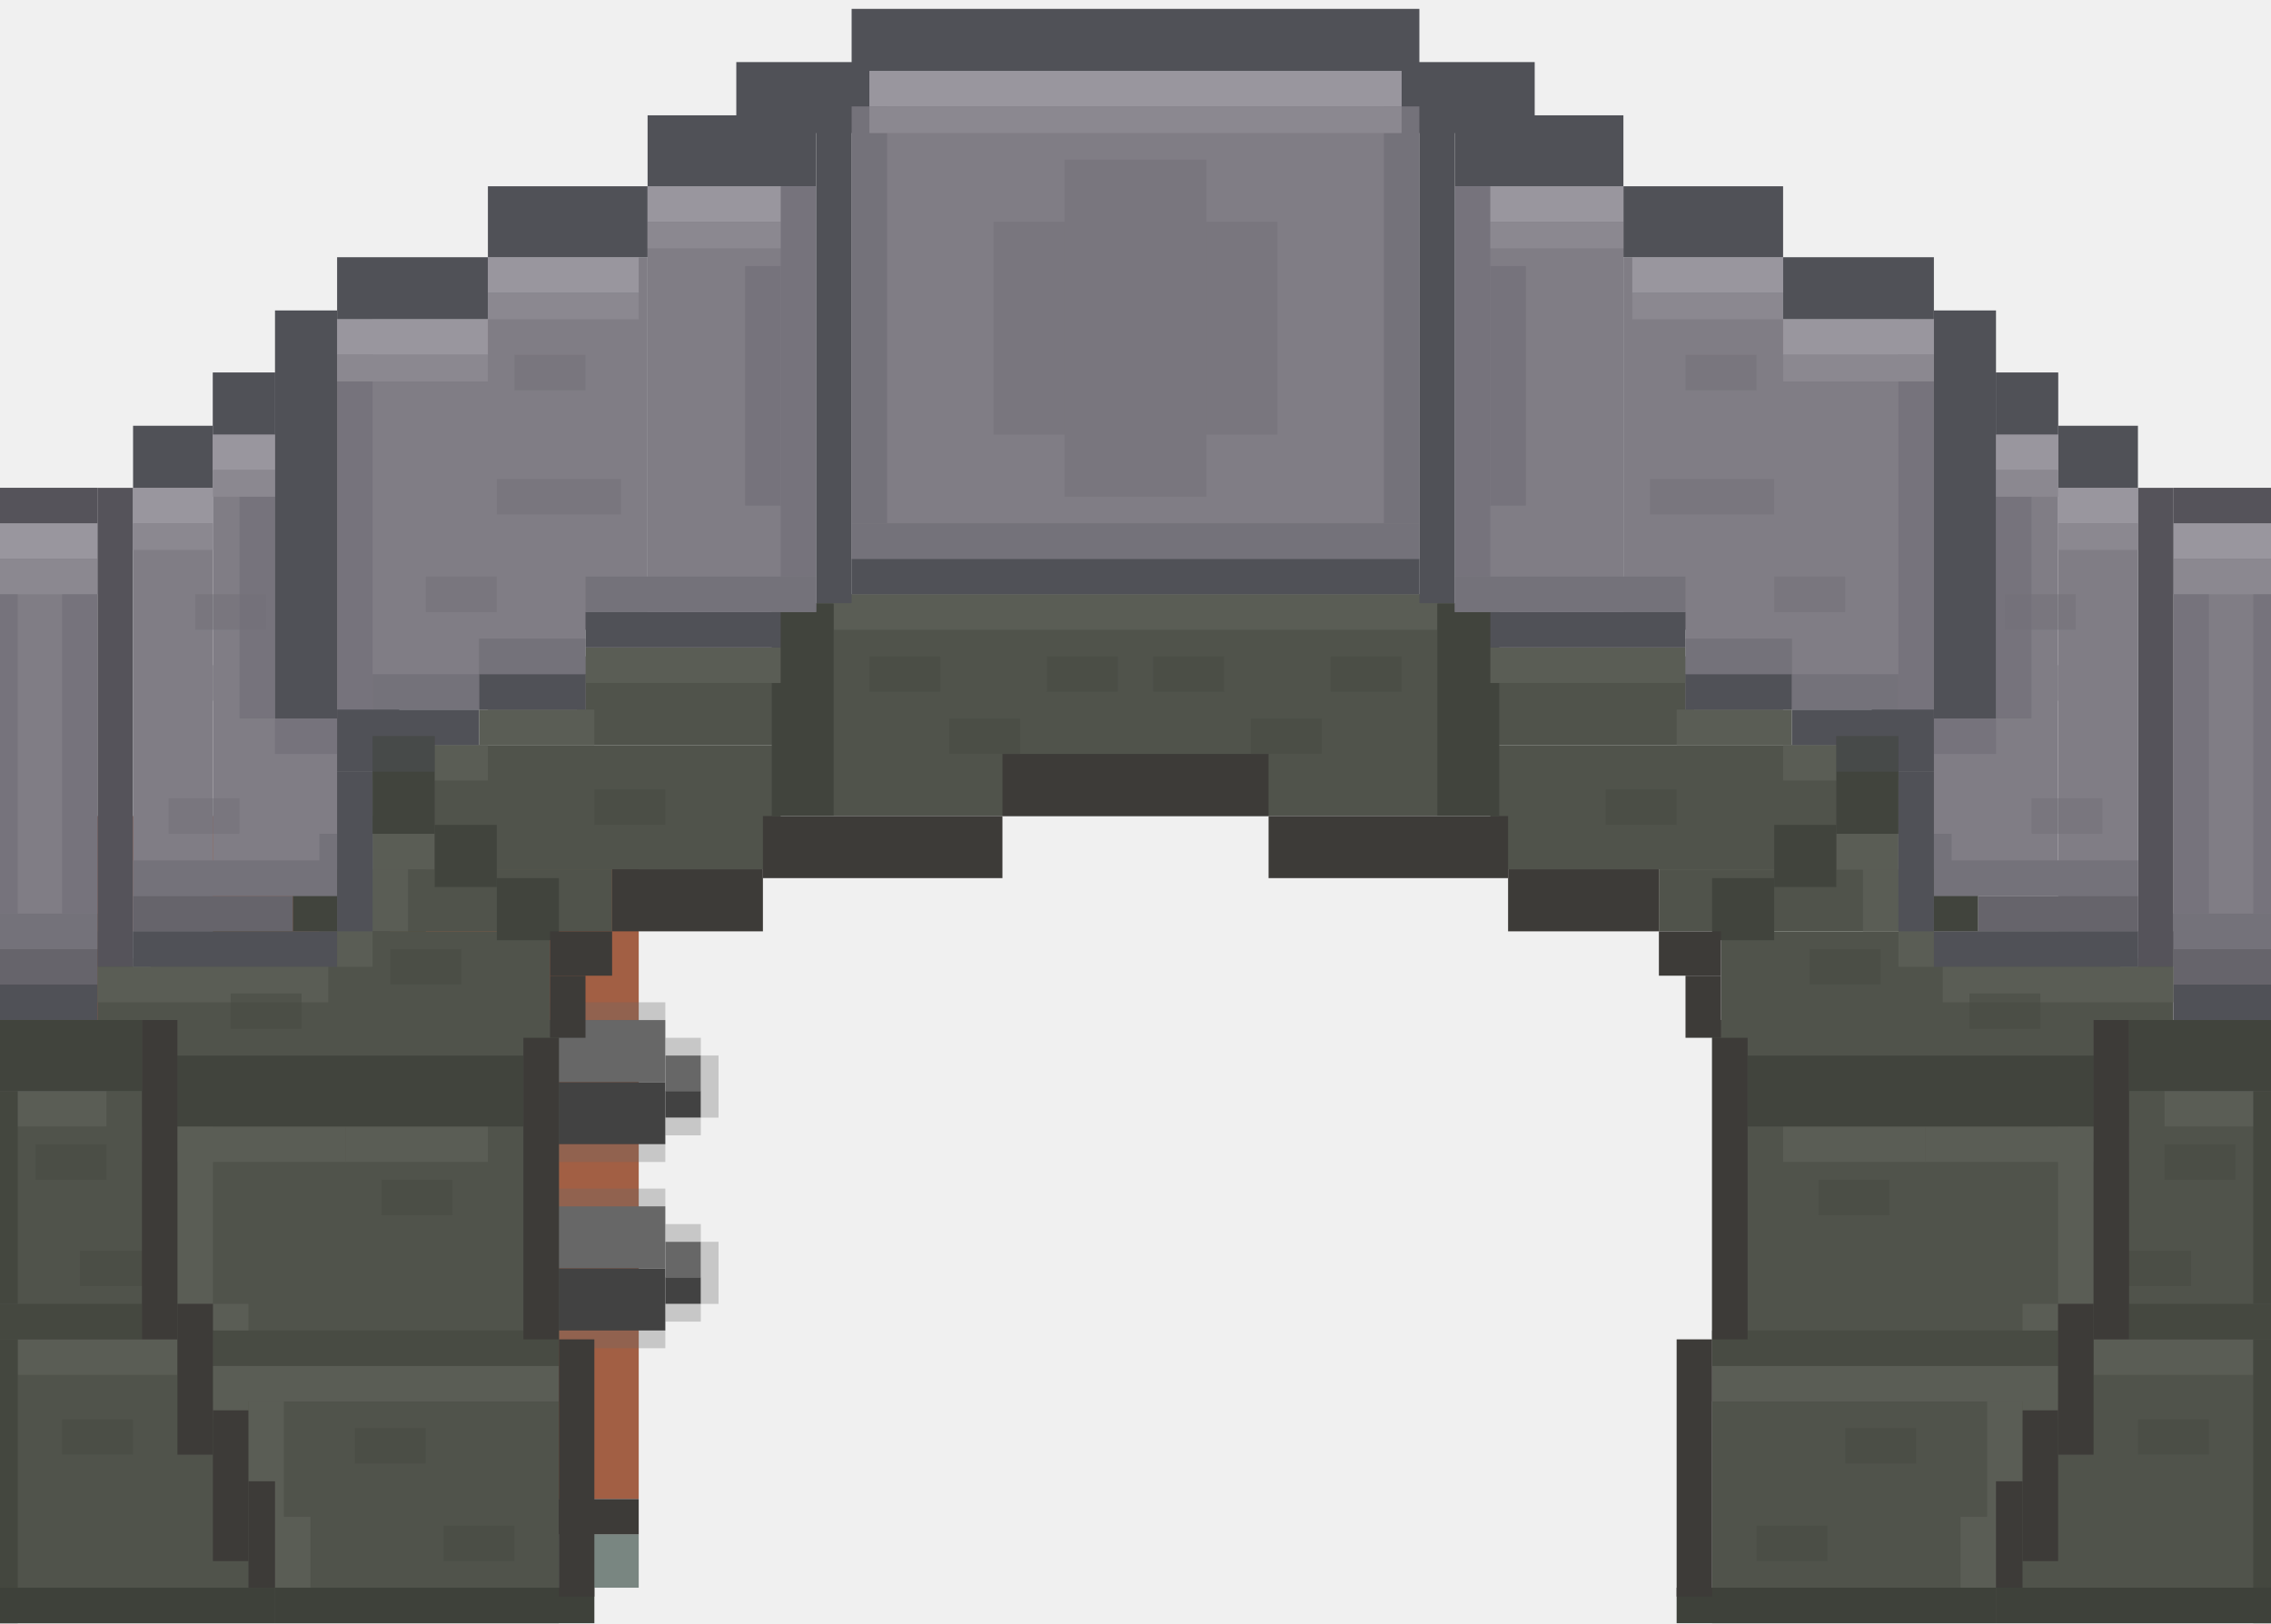
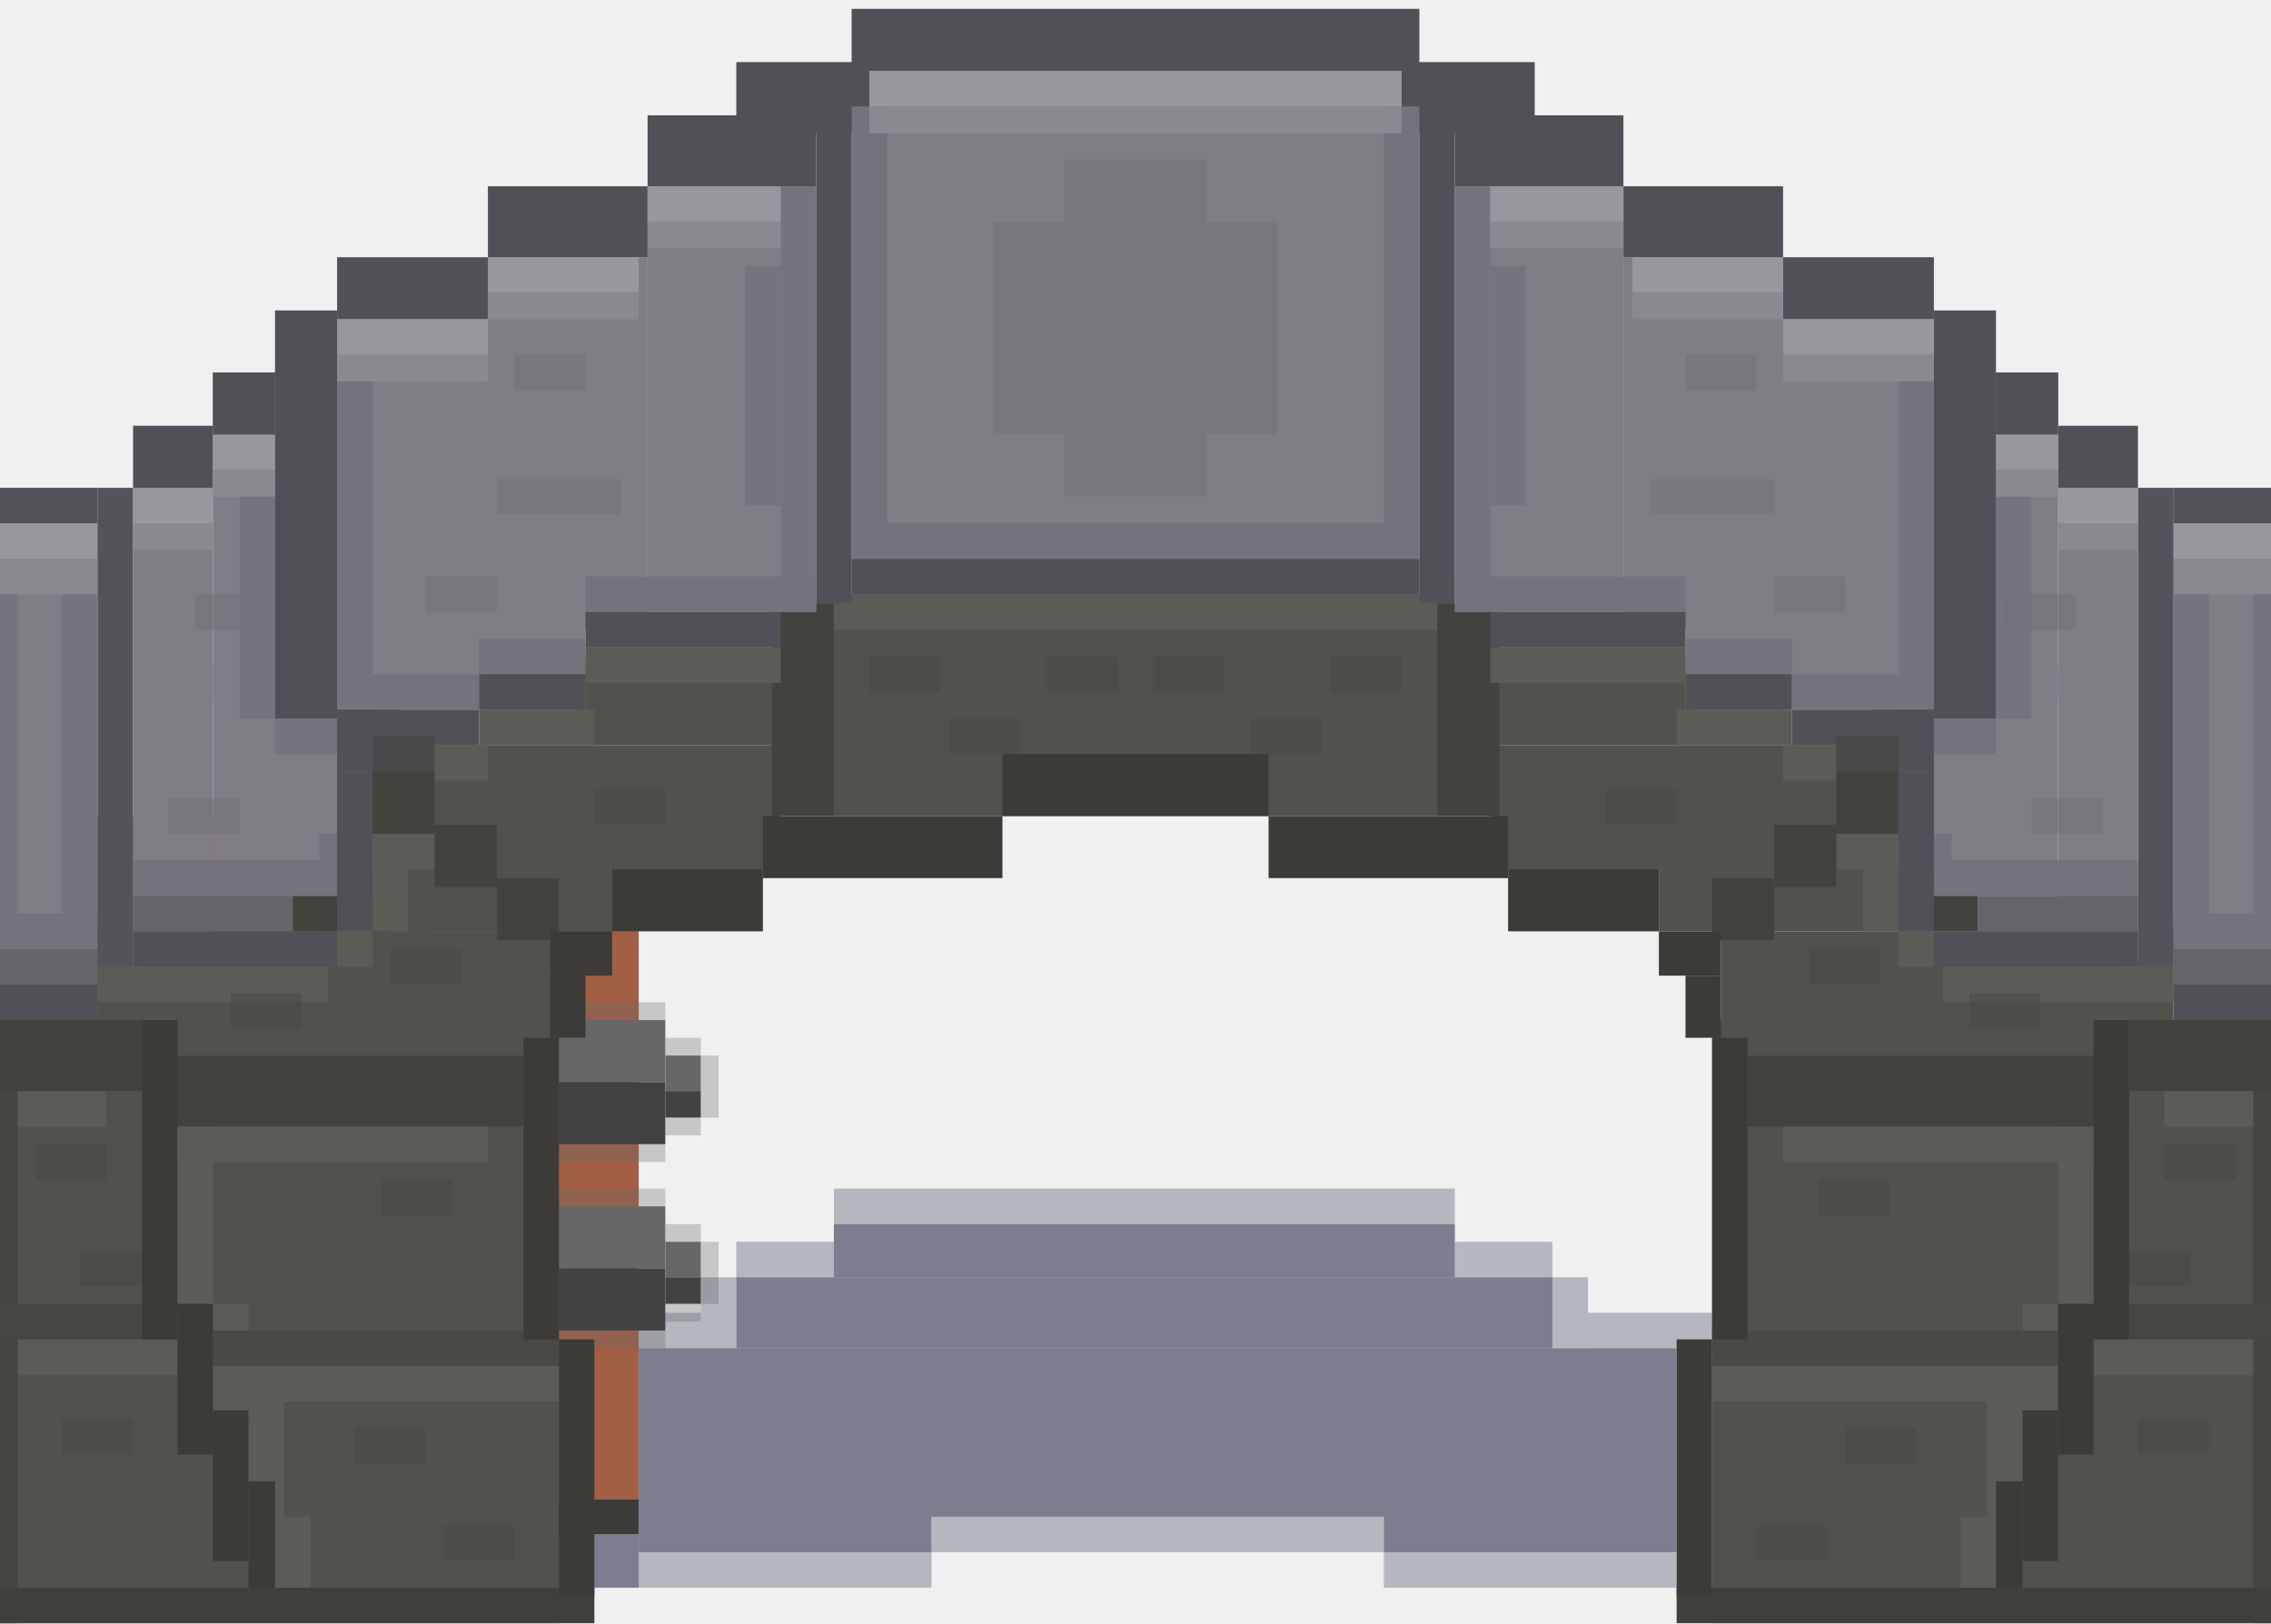
<svg xmlns="http://www.w3.org/2000/svg" width="256" height="183" viewBox="0 0 256 183" fill="none">
+   <rect x="179" y="148" width="14" height="4" fill="#2E334E" fill-opacity="0.3" />
+   <rect x="72" y="148" width="11" height="4" fill="#2E334E" fill-opacity="0.3" />
  <g clip-path="url(#clip0_111_18059)">
    <rect y="92" width="72" height="77" fill="#A25F44" />
    <rect y="169" width="72" height="4" fill="#3D3B38" />
    <rect x="44" y="92" width="4" height="77" fill="#2A4038" fill-opacity="0.6" />
    <rect x="36" y="92" width="4" height="77" fill="#2A4038" fill-opacity="0.6" />
-     <rect y="173" width="72" height="6" fill="#2A4038" fill-opacity="0.6" />
+     <rect y="173" width="72" height="6" fill="#2E334E" fill-opacity="0.6" />
    <rect x="40" y="92" width="4" height="77" fill="#3D3B38" />
    <g clip-path="url(#clip1_111_18059)">
      <rect x="33" y="115" width="42" height="7" fill="#676767" />
      <rect x="33" y="136" width="42" height="7" fill="#676767" />
      <rect opacity="0.3" x="33" y="134" width="42" height="2" fill="#676767" />
      <rect opacity="0.3" x="33" y="113" width="42" height="2" fill="#676767" />
      <rect opacity="0.3" x="33" y="150" width="42" height="2" fill="#676767" />
      <rect opacity="0.3" x="33" y="129" width="42" height="2" fill="#676767" />
      <rect opacity="0.3" x="75" y="147" width="4" height="2" fill="#676767" />
      <rect opacity="0.3" x="75" y="126" width="4" height="2" fill="#676767" />
      <rect opacity="0.3" x="79" y="140" width="2" height="7" fill="#676767" />
      <rect opacity="0.3" x="79" y="119" width="2" height="7" fill="#676767" />
      <rect opacity="0.3" x="75" y="138" width="4" height="2" fill="#676767" />
      <rect opacity="0.3" x="75" y="117" width="4" height="2" fill="#676767" />
      <rect x="33" y="122" width="42" height="7" fill="#424242" />
      <rect x="33" y="143" width="42" height="7" fill="#424242" />
      <rect x="75" y="119" width="4" height="4" fill="#676767" />
      <rect x="75" y="140" width="4" height="4" fill="#676767" />
      <rect x="75" y="123" width="4" height="3" fill="#424242" />
      <rect x="75" y="144" width="4" height="3" fill="#424242" />
    </g>
    <rect y="115" width="63" height="68" fill="#50534B" />
    <rect y="123" width="12" height="4" fill="#5A5D55" />
    <rect x="16" y="127" width="23" height="4" fill="#5A5D55" />
    <rect x="20" y="127" width="4" height="20" fill="#5A5D55" />
    <rect x="24" y="147" width="4" height="13" fill="#5A5D55" />
    <rect x="28" y="158" width="4" height="21" fill="#5A5D55" />
    <rect x="31" y="171" width="4" height="8" fill="#5A5D55" />
    <rect x="24" y="154" width="39" height="4" fill="#5A5D55" />
    <rect x="2" y="151" width="18" height="4" fill="#5A5D55" />
    <rect x="39" y="127" width="16" height="4" fill="#5A5D55" />
    <rect y="147" width="16" height="4" fill="#454840" />
    <rect x="21" y="150" width="42" height="4" fill="#484B43" />
    <rect y="123" width="2" height="24" fill="#44473F" />
    <rect x="20" y="147" width="4" height="17" fill="#3D3B38" />
    <rect x="24" y="159" width="4" height="17" fill="#3D3B38" />
    <rect x="28" y="167" width="3" height="12" fill="#3D3B38" />
    <rect y="151" width="2" height="32" fill="#44473F" />
    <rect y="179" width="31" height="4" fill="#3E413A" />
    <rect x="31" y="179" width="36" height="4" fill="#3E413A" />
    <path d="M18 119H59V127H18V119Z" fill="#41443D" />
    <path d="M33 97H38V105H33V97Z" fill="#41443D" />
    <path d="M11 105H62V119H11V105Z" fill="#50534B" />
    <path d="M38 98H69V105H38V98Z" fill="#50534B" />
    <path d="M42 84H88V98H42V84Z" fill="#50534B" />
    <path d="M65 74H88V84H65V74Z" fill="#50534B" />
    <path d="M94 67H128V92H94V67Z" fill="#50534B" />
    <path d="M55 80H65V84H55V80Z" fill="#50534B" />
    <rect y="55" width="11" height="52" fill="#807D85" />
    <rect y="55" width="11" height="4" fill="#55535A" />
    <rect y="59" width="11" height="4" fill="#99969E" />
    <rect y="63" width="11" height="4" fill="#8B8890" />
    <rect y="103" width="11" height="4" fill="#74727A" />
    <rect y="107" width="11" height="4" fill="#66646B" />
    <rect y="111" width="11" height="4" fill="#505157" />
    <rect y="67" width="2" height="36" fill="#727078" fill-opacity="0.7" />
    <rect x="16" y="75" width="12" height="4" fill="#706D75" fill-opacity="0.55" />
    <rect x="29" y="96" width="8" height="4" fill="#706D75" fill-opacity="0.45" />
    <rect x="27" y="66" width="12" height="4" fill="#706D75" fill-opacity="0.5" />
    <rect x="40" y="161" width="8" height="4" fill="#474A42" fill-opacity="0.5" />
    <rect x="50" y="172" width="8" height="4" fill="#474A42" fill-opacity="0.5" />
    <rect x="43" y="133" width="8" height="4" fill="#474A42" fill-opacity="0.5" />
    <rect x="7" y="160" width="8" height="4" fill="#474A42" fill-opacity="0.5" />
    <rect x="4" y="129" width="8" height="4" fill="#474A42" fill-opacity="0.5" />
    <rect x="9" y="141" width="8" height="4" fill="#474A42" fill-opacity="0.5" />
    <rect x="16" y="115" width="4" height="36" fill="#3D3B38" />
    <rect x="15" y="48" width="9" height="7" fill="#505157" />
    <rect x="69" y="98" width="17" height="7" fill="#3D3B38" />
    <rect x="86" y="92" width="27" height="7" fill="#3D3B38" />
    <rect x="113" y="85" width="15" height="7" fill="#3D3B38" />
    <rect x="87" y="68" width="7" height="24" fill="#41443D" />
    <rect x="96" y="1" width="32" height="7" fill="#505157" />
    <rect x="11" y="55" width="4" height="54" fill="#55535A" />
    <rect x="59" y="117" width="4" height="34" fill="#3D3B38" />
    <rect x="62" y="110" width="4" height="7" fill="#3D3B38" />
    <rect x="63" y="151" width="4" height="29" fill="#3D3B38" />
    <rect x="15" y="101" width="2" height="8" fill="#807D85" />
    <rect x="15" y="55" width="9" height="53" fill="#807D85" />
    <rect x="24" y="42" width="18" height="59" fill="#807D85" />
    <rect x="38" y="36" width="28" height="44" fill="#807D85" />
    <rect x="55" y="29" width="18" height="42" fill="#807D85" />
    <rect x="73" y="21" width="19" height="48" fill="#807D85" />
    <rect x="96" y="8" width="32" height="59" fill="#807D85" />
    <rect x="15" y="101" width="18" height="4" fill="#66646B" />
    <rect y="115" width="16" height="8" fill="#41443D" />
    <rect x="19" y="90" width="8" height="4" fill="#706D75" fill-opacity="0.4" />
    <rect x="22" y="67" width="8" height="4" fill="#706D75" fill-opacity="0.4" />
    <rect x="48" y="65" width="8" height="4" fill="#706D75" fill-opacity="0.4" />
    <rect x="58" y="40" width="8" height="4" fill="#706D75" fill-opacity="0.4" />
    <rect x="120" y="18" width="8" height="38" fill="#706D75" fill-opacity="0.4" />
    <rect x="112" y="25" width="8" height="24" fill="#706D75" fill-opacity="0.4" />
    <rect x="56" y="54" width="14" height="4" fill="#706D75" fill-opacity="0.4" />
    <rect x="42" y="94" width="7" height="4" fill="#5A5D55" />
    <rect x="38" y="98" width="4" height="11" fill="#5A5D55" />
    <rect x="42" y="98" width="4" height="7" fill="#5A5D55" />
    <rect x="42" y="84" width="13" height="4" fill="#5A5D55" />
    <rect x="54" y="80" width="13" height="4" fill="#5A5D55" />
    <rect x="66" y="73" width="22" height="4" fill="#5A5D55" />
    <rect x="94" y="67" width="34" height="4" fill="#5A5D55" />
    <rect x="15" y="105" width="23" height="4" fill="#505157" />
    <rect x="42" y="80" width="12" height="4" fill="#505157" />
    <rect x="54" y="76" width="12" height="4" fill="#505157" />
    <rect x="66" y="69" width="22" height="4" fill="#505157" />
    <rect x="96" y="63" width="32" height="4" fill="#505157" />
    <rect x="24" y="42" width="7" height="7" fill="#505157" />
    <rect x="31" y="35" width="7" height="46" fill="#505157" />
    <rect x="38" y="29" width="17" height="7" fill="#505157" />
    <rect x="55" y="21" width="18" height="8" fill="#505157" />
    <rect x="83" y="7" width="15" height="8" fill="#505157" />
    <rect x="73" y="13" width="19" height="8" fill="#505157" />
    <rect x="92" y="13" width="4" height="55" fill="#505157" />
    <rect x="15" y="97" width="23" height="4" fill="#74727A" />
    <rect x="36" y="94" width="6" height="4" fill="#74727A" />
    <rect x="42" y="76" width="12" height="4" fill="#74727A" />
    <rect x="54" y="72" width="12" height="4" fill="#74727A" />
    <rect x="66" y="65" width="26" height="4" fill="#74727A" />
    <rect x="96" y="59" width="32" height="4" fill="#74727A" />
    <rect x="96" y="12" width="4" height="47" fill="#74727A" />
    <rect x="38" y="36" width="4" height="58" fill="#727078" fill-opacity="0.7" />
    <rect x="88" y="21" width="4" height="44" fill="#727078" fill-opacity="0.7" />
    <rect x="84" y="30" width="4" height="27" fill="#727078" fill-opacity="0.7" />
    <rect x="7" y="67" width="4" height="36" fill="#727078" fill-opacity="0.7" />
    <rect x="27" y="56" width="4" height="25" fill="#727078" fill-opacity="0.7" />
    <rect x="31" y="81" width="7" height="4" fill="#727078" fill-opacity="0.7" />
    <rect x="38" y="80" width="7" height="7" fill="#505157" />
    <rect x="38" y="87" width="4" height="18" fill="#505157" />
    <rect x="42" y="83" width="7" height="11" fill="#41443D" />
    <rect x="42" y="83" width="7" height="4" fill="#505157" fill-opacity="0.46" />
    <rect x="56" y="99" width="7" height="7" fill="#41443D" />
    <rect x="49" y="93" width="7" height="7" fill="#41443D" />
    <rect x="62" y="105" width="7" height="5" fill="#3D3B38" />
    <rect x="15" y="55" width="9" height="4" fill="#99969E" />
    <rect x="24" y="49" width="7" height="4" fill="#99969E" />
    <rect x="15" y="59" width="9" height="3" fill="#8B8890" />
    <rect x="24" y="53" width="7" height="3" fill="#8B8890" />
    <rect x="38" y="36" width="17" height="4" fill="#99969E" />
    <rect x="38" y="40" width="17" height="3" fill="#8B8890" />
    <rect x="55" y="29" width="17" height="4" fill="#99969E" />
    <rect x="73" y="21" width="15" height="4" fill="#99969E" />
    <rect x="98" y="8" width="30" height="4" fill="#99969E" />
    <rect x="55" y="33" width="17" height="3" fill="#8B8890" />
    <rect x="73" y="25" width="15" height="3" fill="#8B8890" />
    <rect x="98" y="12" width="30" height="3" fill="#8B8890" />
    <rect x="44" y="107" width="8" height="4" fill="#474A42" fill-opacity="0.5" />
    <rect x="67" y="89" width="8" height="4" fill="#474A42" fill-opacity="0.5" />
    <rect x="98" y="74" width="8" height="4" fill="#474A42" fill-opacity="0.5" />
    <rect x="107" y="81" width="8" height="4" fill="#474A42" fill-opacity="0.5" />
    <rect x="118" y="74" width="8" height="4" fill="#474A42" fill-opacity="0.5" />
    <rect x="11" y="109" width="26" height="4" fill="#5A5D55" />
    <rect x="26" y="112" width="8" height="4" fill="#474A42" fill-opacity="0.5" />
  </g>
  <rect width="63" height="68" transform="matrix(-1 0 0 1 256 115)" fill="#50534B" />
  <rect width="12" height="4" transform="matrix(-1 0 0 1 256 123)" fill="#5A5D55" />
  <rect width="23" height="4" transform="matrix(-1 0 0 1 240 127)" fill="#5A5D55" />
  <rect width="4" height="20" transform="matrix(-1 0 0 1 236 127)" fill="#5A5D55" />
  <rect width="4" height="13" transform="matrix(-1 0 0 1 232 147)" fill="#5A5D55" />
  <rect width="4" height="21" transform="matrix(-1 0 0 1 228 158)" fill="#5A5D55" />
  <rect width="4" height="8" transform="matrix(-1 0 0 1 225 171)" fill="#5A5D55" />
  <rect width="39" height="4" transform="matrix(-1 0 0 1 232 154)" fill="#5A5D55" />
  <rect width="18" height="4" transform="matrix(-1 0 0 1 254 151)" fill="#5A5D55" />
  <rect width="16" height="4" transform="matrix(-1 0 0 1 217 127)" fill="#5A5D55" />
  <rect width="16" height="4" transform="matrix(-1 0 0 1 256 147)" fill="#454840" />
  <rect width="42" height="4" transform="matrix(-1 0 0 1 235 150)" fill="#484B43" />
  <rect width="2" height="24" transform="matrix(-1 0 0 1 256 123)" fill="#44473F" />
  <rect width="4" height="17" transform="matrix(-1 0 0 1 236 147)" fill="#3D3B38" />
  <rect width="4" height="17" transform="matrix(-1 0 0 1 232 159)" fill="#3D3B38" />
  <rect width="3" height="12" transform="matrix(-1 0 0 1 228 167)" fill="#3D3B38" />
  <rect width="2" height="32" transform="matrix(-1 0 0 1 256 151)" fill="#44473F" />
  <rect width="31" height="4" transform="matrix(-1 0 0 1 256 179)" fill="#3E413A" />
  <rect width="36" height="4" transform="matrix(-1 0 0 1 225 179)" fill="#3E413A" />
  <path d="M238 119H197V127H238V119Z" fill="#41443D" />
  <path d="M223 97H218V105H223V97Z" fill="#41443D" />
  <path d="M245 105H194V119H245V105Z" fill="#50534B" />
  <path d="M218 98H187V105H218V98Z" fill="#50534B" />
  <path d="M214 84H168V98H214V84Z" fill="#50534B" />
  <path d="M191 74H168V84H191V74Z" fill="#50534B" />
  <path d="M162 67H128V92H162V67Z" fill="#50534B" />
  <path d="M201 80H191V84H201V80Z" fill="#50534B" />
  <rect width="11" height="52" transform="matrix(-1 0 0 1 256 55)" fill="#807D85" />
  <rect width="11" height="4" transform="matrix(-1 0 0 1 256 55)" fill="#55535A" />
  <rect width="11" height="4" transform="matrix(-1 0 0 1 256 59)" fill="#99969E" />
  <rect width="11" height="4" transform="matrix(-1 0 0 1 256 63)" fill="#8B8890" />
  <rect width="11" height="4" transform="matrix(-1 0 0 1 256 103)" fill="#74727A" />
  <rect width="11" height="4" transform="matrix(-1 0 0 1 256 107)" fill="#66646B" />
  <rect width="11" height="4" transform="matrix(-1 0 0 1 256 111)" fill="#505157" />
  <rect width="2" height="36" transform="matrix(-1 0 0 1 256 67)" fill="#727078" fill-opacity="0.7" />
  <rect width="12" height="4" transform="matrix(-1 0 0 1 240 75)" fill="#706D75" fill-opacity="0.55" />
  <rect width="8" height="4" transform="matrix(-1 0 0 1 227 96)" fill="#706D75" fill-opacity="0.45" />
  <rect width="12" height="4" transform="matrix(-1 0 0 1 229 66)" fill="#706D75" fill-opacity="0.5" />
  <rect width="8" height="4" transform="matrix(-1 0 0 1 216 161)" fill="#474A42" fill-opacity="0.5" />
  <rect width="8" height="4" transform="matrix(-1 0 0 1 206 172)" fill="#474A42" fill-opacity="0.5" />
  <rect width="8" height="4" transform="matrix(-1 0 0 1 213 133)" fill="#474A42" fill-opacity="0.5" />
  <rect width="8" height="4" transform="matrix(-1 0 0 1 249 160)" fill="#474A42" fill-opacity="0.5" />
  <rect width="8" height="4" transform="matrix(-1 0 0 1 252 129)" fill="#474A42" fill-opacity="0.5" />
  <rect width="8" height="4" transform="matrix(-1 0 0 1 247 141)" fill="#474A42" fill-opacity="0.5" />
  <rect width="4" height="36" transform="matrix(-1 0 0 1 240 115)" fill="#3D3B38" />
  <rect width="9" height="7" transform="matrix(-1 0 0 1 241 48)" fill="#505157" />
  <rect width="17" height="7" transform="matrix(-1 0 0 1 187 98)" fill="#3D3B38" />
  <rect width="27" height="7" transform="matrix(-1 0 0 1 170 92)" fill="#3D3B38" />
  <rect width="15" height="7" transform="matrix(-1 0 0 1 143 85)" fill="#3D3B38" />
  <rect width="7" height="24" transform="matrix(-1 0 0 1 169 68)" fill="#41443D" />
  <rect width="32" height="7" transform="matrix(-1 0 0 1 160 1)" fill="#505157" />
  <rect width="4" height="54" transform="matrix(-1 0 0 1 245 55)" fill="#55535A" />
  <rect width="4" height="34" transform="matrix(-1 0 0 1 197 117)" fill="#3D3B38" />
  <rect width="4" height="7" transform="matrix(-1 0 0 1 194 110)" fill="#3D3B38" />
  <rect width="4" height="29" transform="matrix(-1 0 0 1 193 151)" fill="#3D3B38" />
  <rect width="2" height="8" transform="matrix(-1 0 0 1 241 101)" fill="#807D85" />
  <rect width="9" height="53" transform="matrix(-1 0 0 1 241 55)" fill="#807D85" />
  <rect width="18" height="59" transform="matrix(-1 0 0 1 232 42)" fill="#807D85" />
  <rect width="28" height="44" transform="matrix(-1 0 0 1 218 36)" fill="#807D85" />
  <rect width="18" height="42" transform="matrix(-1 0 0 1 201 29)" fill="#807D85" />
  <rect width="19" height="48" transform="matrix(-1 0 0 1 183 21)" fill="#807D85" />
  <rect width="32" height="59" transform="matrix(-1 0 0 1 160 8)" fill="#807D85" />
  <rect width="18" height="4" transform="matrix(-1 0 0 1 241 101)" fill="#66646B" />
  <rect width="16" height="8" transform="matrix(-1 0 0 1 256 115)" fill="#41443D" />
  <rect width="8" height="4" transform="matrix(-1 0 0 1 237 90)" fill="#706D75" fill-opacity="0.4" />
  <rect width="8" height="4" transform="matrix(-1 0 0 1 234 67)" fill="#706D75" fill-opacity="0.4" />
  <rect width="8" height="4" transform="matrix(-1 0 0 1 208 65)" fill="#706D75" fill-opacity="0.4" />
  <rect width="8" height="4" transform="matrix(-1 0 0 1 198 40)" fill="#706D75" fill-opacity="0.4" />
  <rect width="8" height="38" transform="matrix(-1 0 0 1 136 18)" fill="#706D75" fill-opacity="0.4" />
  <rect width="8" height="24" transform="matrix(-1 0 0 1 144 25)" fill="#706D75" fill-opacity="0.4" />
  <rect width="14" height="4" transform="matrix(-1 0 0 1 200 54)" fill="#706D75" fill-opacity="0.4" />
  <rect width="7" height="4" transform="matrix(-1 0 0 1 214 94)" fill="#5A5D55" />
  <rect width="4" height="11" transform="matrix(-1 0 0 1 218 98)" fill="#5A5D55" />
  <rect width="4" height="7" transform="matrix(-1 0 0 1 214 98)" fill="#5A5D55" />
  <rect width="13" height="4" transform="matrix(-1 0 0 1 214 84)" fill="#5A5D55" />
  <rect width="13" height="4" transform="matrix(-1 0 0 1 202 80)" fill="#5A5D55" />
  <rect width="22" height="4" transform="matrix(-1 0 0 1 190 73)" fill="#5A5D55" />
  <rect width="34" height="4" transform="matrix(-1 0 0 1 162 67)" fill="#5A5D55" />
  <rect width="23" height="4" transform="matrix(-1 0 0 1 241 105)" fill="#505157" />
  <rect width="12" height="4" transform="matrix(-1 0 0 1 214 80)" fill="#505157" />
  <rect width="12" height="4" transform="matrix(-1 0 0 1 202 76)" fill="#505157" />
  <rect width="22" height="4" transform="matrix(-1 0 0 1 190 69)" fill="#505157" />
  <rect width="32" height="4" transform="matrix(-1 0 0 1 160 63)" fill="#505157" />
  <rect width="7" height="7" transform="matrix(-1 0 0 1 232 42)" fill="#505157" />
  <rect width="7" height="46" transform="matrix(-1 0 0 1 225 35)" fill="#505157" />
  <rect width="17" height="7" transform="matrix(-1 0 0 1 218 29)" fill="#505157" />
  <rect width="18" height="8" transform="matrix(-1 0 0 1 201 21)" fill="#505157" />
  <rect width="15" height="8" transform="matrix(-1 0 0 1 173 7)" fill="#505157" />
  <rect width="19" height="8" transform="matrix(-1 0 0 1 183 13)" fill="#505157" />
  <rect width="4" height="55" transform="matrix(-1 0 0 1 164 13)" fill="#505157" />
  <rect width="23" height="4" transform="matrix(-1 0 0 1 241 97)" fill="#74727A" />
  <rect width="6" height="4" transform="matrix(-1 0 0 1 220 94)" fill="#74727A" />
  <rect width="12" height="4" transform="matrix(-1 0 0 1 214 76)" fill="#74727A" />
  <rect width="12" height="4" transform="matrix(-1 0 0 1 202 72)" fill="#74727A" />
  <rect width="26" height="4" transform="matrix(-1 0 0 1 190 65)" fill="#74727A" />
  <rect width="32" height="4" transform="matrix(-1 0 0 1 160 59)" fill="#74727A" />
  <rect width="4" height="47" transform="matrix(-1 0 0 1 160 12)" fill="#74727A" />
  <rect width="4" height="58" transform="matrix(-1 0 0 1 218 36)" fill="#727078" fill-opacity="0.7" />
  <rect width="4" height="44" transform="matrix(-1 0 0 1 168 21)" fill="#727078" fill-opacity="0.7" />
  <rect width="4" height="27" transform="matrix(-1 0 0 1 172 30)" fill="#727078" fill-opacity="0.7" />
  <rect width="4" height="36" transform="matrix(-1 0 0 1 249 67)" fill="#727078" fill-opacity="0.7" />
  <rect width="4" height="25" transform="matrix(-1 0 0 1 229 56)" fill="#727078" fill-opacity="0.7" />
  <rect width="7" height="4" transform="matrix(-1 0 0 1 225 81)" fill="#727078" fill-opacity="0.7" />
  <rect width="7" height="7" transform="matrix(-1 0 0 1 218 80)" fill="#505157" />
  <rect width="4" height="18" transform="matrix(-1 0 0 1 218 87)" fill="#505157" />
  <rect width="7" height="11" transform="matrix(-1 0 0 1 214 83)" fill="#41443D" />
  <rect width="7" height="4" transform="matrix(-1 0 0 1 214 83)" fill="#505157" fill-opacity="0.46" />
  <rect width="7" height="7" transform="matrix(-1 0 0 1 200 99)" fill="#41443D" />
  <rect width="7" height="7" transform="matrix(-1 0 0 1 207 93)" fill="#41443D" />
  <rect width="7" height="5" transform="matrix(-1 0 0 1 194 105)" fill="#3D3B38" />
  <rect width="9" height="4" transform="matrix(-1 0 0 1 241 55)" fill="#99969E" />
  <rect width="7" height="4" transform="matrix(-1 0 0 1 232 49)" fill="#99969E" />
  <rect width="9" height="3" transform="matrix(-1 0 0 1 241 59)" fill="#8B8890" />
  <rect width="7" height="3" transform="matrix(-1 0 0 1 232 53)" fill="#8B8890" />
  <rect width="17" height="4" transform="matrix(-1 0 0 1 218 36)" fill="#99969E" />
  <rect width="17" height="3" transform="matrix(-1 0 0 1 218 40)" fill="#8B8890" />
  <rect width="17" height="4" transform="matrix(-1 0 0 1 201 29)" fill="#99969E" />
  <rect width="15" height="4" transform="matrix(-1 0 0 1 183 21)" fill="#99969E" />
  <rect width="30" height="4" transform="matrix(-1 0 0 1 158 8)" fill="#99969E" />
  <rect width="17" height="3" transform="matrix(-1 0 0 1 201 33)" fill="#8B8890" />
  <rect width="15" height="3" transform="matrix(-1 0 0 1 183 25)" fill="#8B8890" />
  <rect width="30" height="3" transform="matrix(-1 0 0 1 158 12)" fill="#8B8890" />
  <rect width="8" height="4" transform="matrix(-1 0 0 1 212 107)" fill="#474A42" fill-opacity="0.5" />
  <rect width="8" height="4" transform="matrix(-1 0 0 1 189 89)" fill="#474A42" fill-opacity="0.5" />
  <rect width="8" height="4" transform="matrix(-1 0 0 1 158 74)" fill="#474A42" fill-opacity="0.5" />
  <rect width="8" height="4" transform="matrix(-1 0 0 1 149 81)" fill="#474A42" fill-opacity="0.5" />
  <rect width="8" height="4" transform="matrix(-1 0 0 1 138 74)" fill="#474A42" fill-opacity="0.5" />
  <rect width="26" height="4" transform="matrix(-1 0 0 1 245 109)" fill="#5A5D55" />
  <rect width="8" height="4" transform="matrix(-1 0 0 1 230 112)" fill="#474A42" fill-opacity="0.5" />
+   <rect x="72" y="152" width="117" height="19" fill="#2E334E" fill-opacity="0.6" />
+   <rect x="79" y="144" width="4" height="4" fill="#2E334E" fill-opacity="0.3" />
+   <rect x="83" y="140" width="11" height="4" fill="#2E334E" fill-opacity="0.3" />
+   <rect x="164" y="140" width="11" height="4" fill="#2E334E" fill-opacity="0.3" />
+   <rect x="156" y="175" width="33" height="4" fill="#2E334E" fill-opacity="0.3" />
+   <rect x="72" y="175" width="33" height="4" fill="#2E334E" fill-opacity="0.3" />
+   <rect x="105" y="171" width="51" height="4" fill="#2E334E" fill-opacity="0.3" />
+   <rect x="175" y="144" width="4" height="8" fill="#2E334E" fill-opacity="0.3" />
+   <rect x="94" y="134" width="70" height="4" fill="#2E334E" fill-opacity="0.3" />
+   <rect x="83" y="144" width="92" height="8" fill="#2E334E" fill-opacity="0.6" />
+   <rect x="94" y="138" width="70" height="6" fill="#2E334E" fill-opacity="0.6" />
+   <rect x="72" y="171" width="33" height="4" fill="#2E334E" fill-opacity="0.6" />
+   <rect x="156" y="171" width="33" height="4" fill="#2E334E" fill-opacity="0.6" />
  <defs>
    <clipPath id="clip0_111_18059">
      <rect width="128" height="183" fill="white" />
    </clipPath>
    <clipPath id="clip1_111_18059">
      <rect width="117" height="92" fill="white" transform="translate(46 88)" />
    </clipPath>
  </defs>
</svg>
